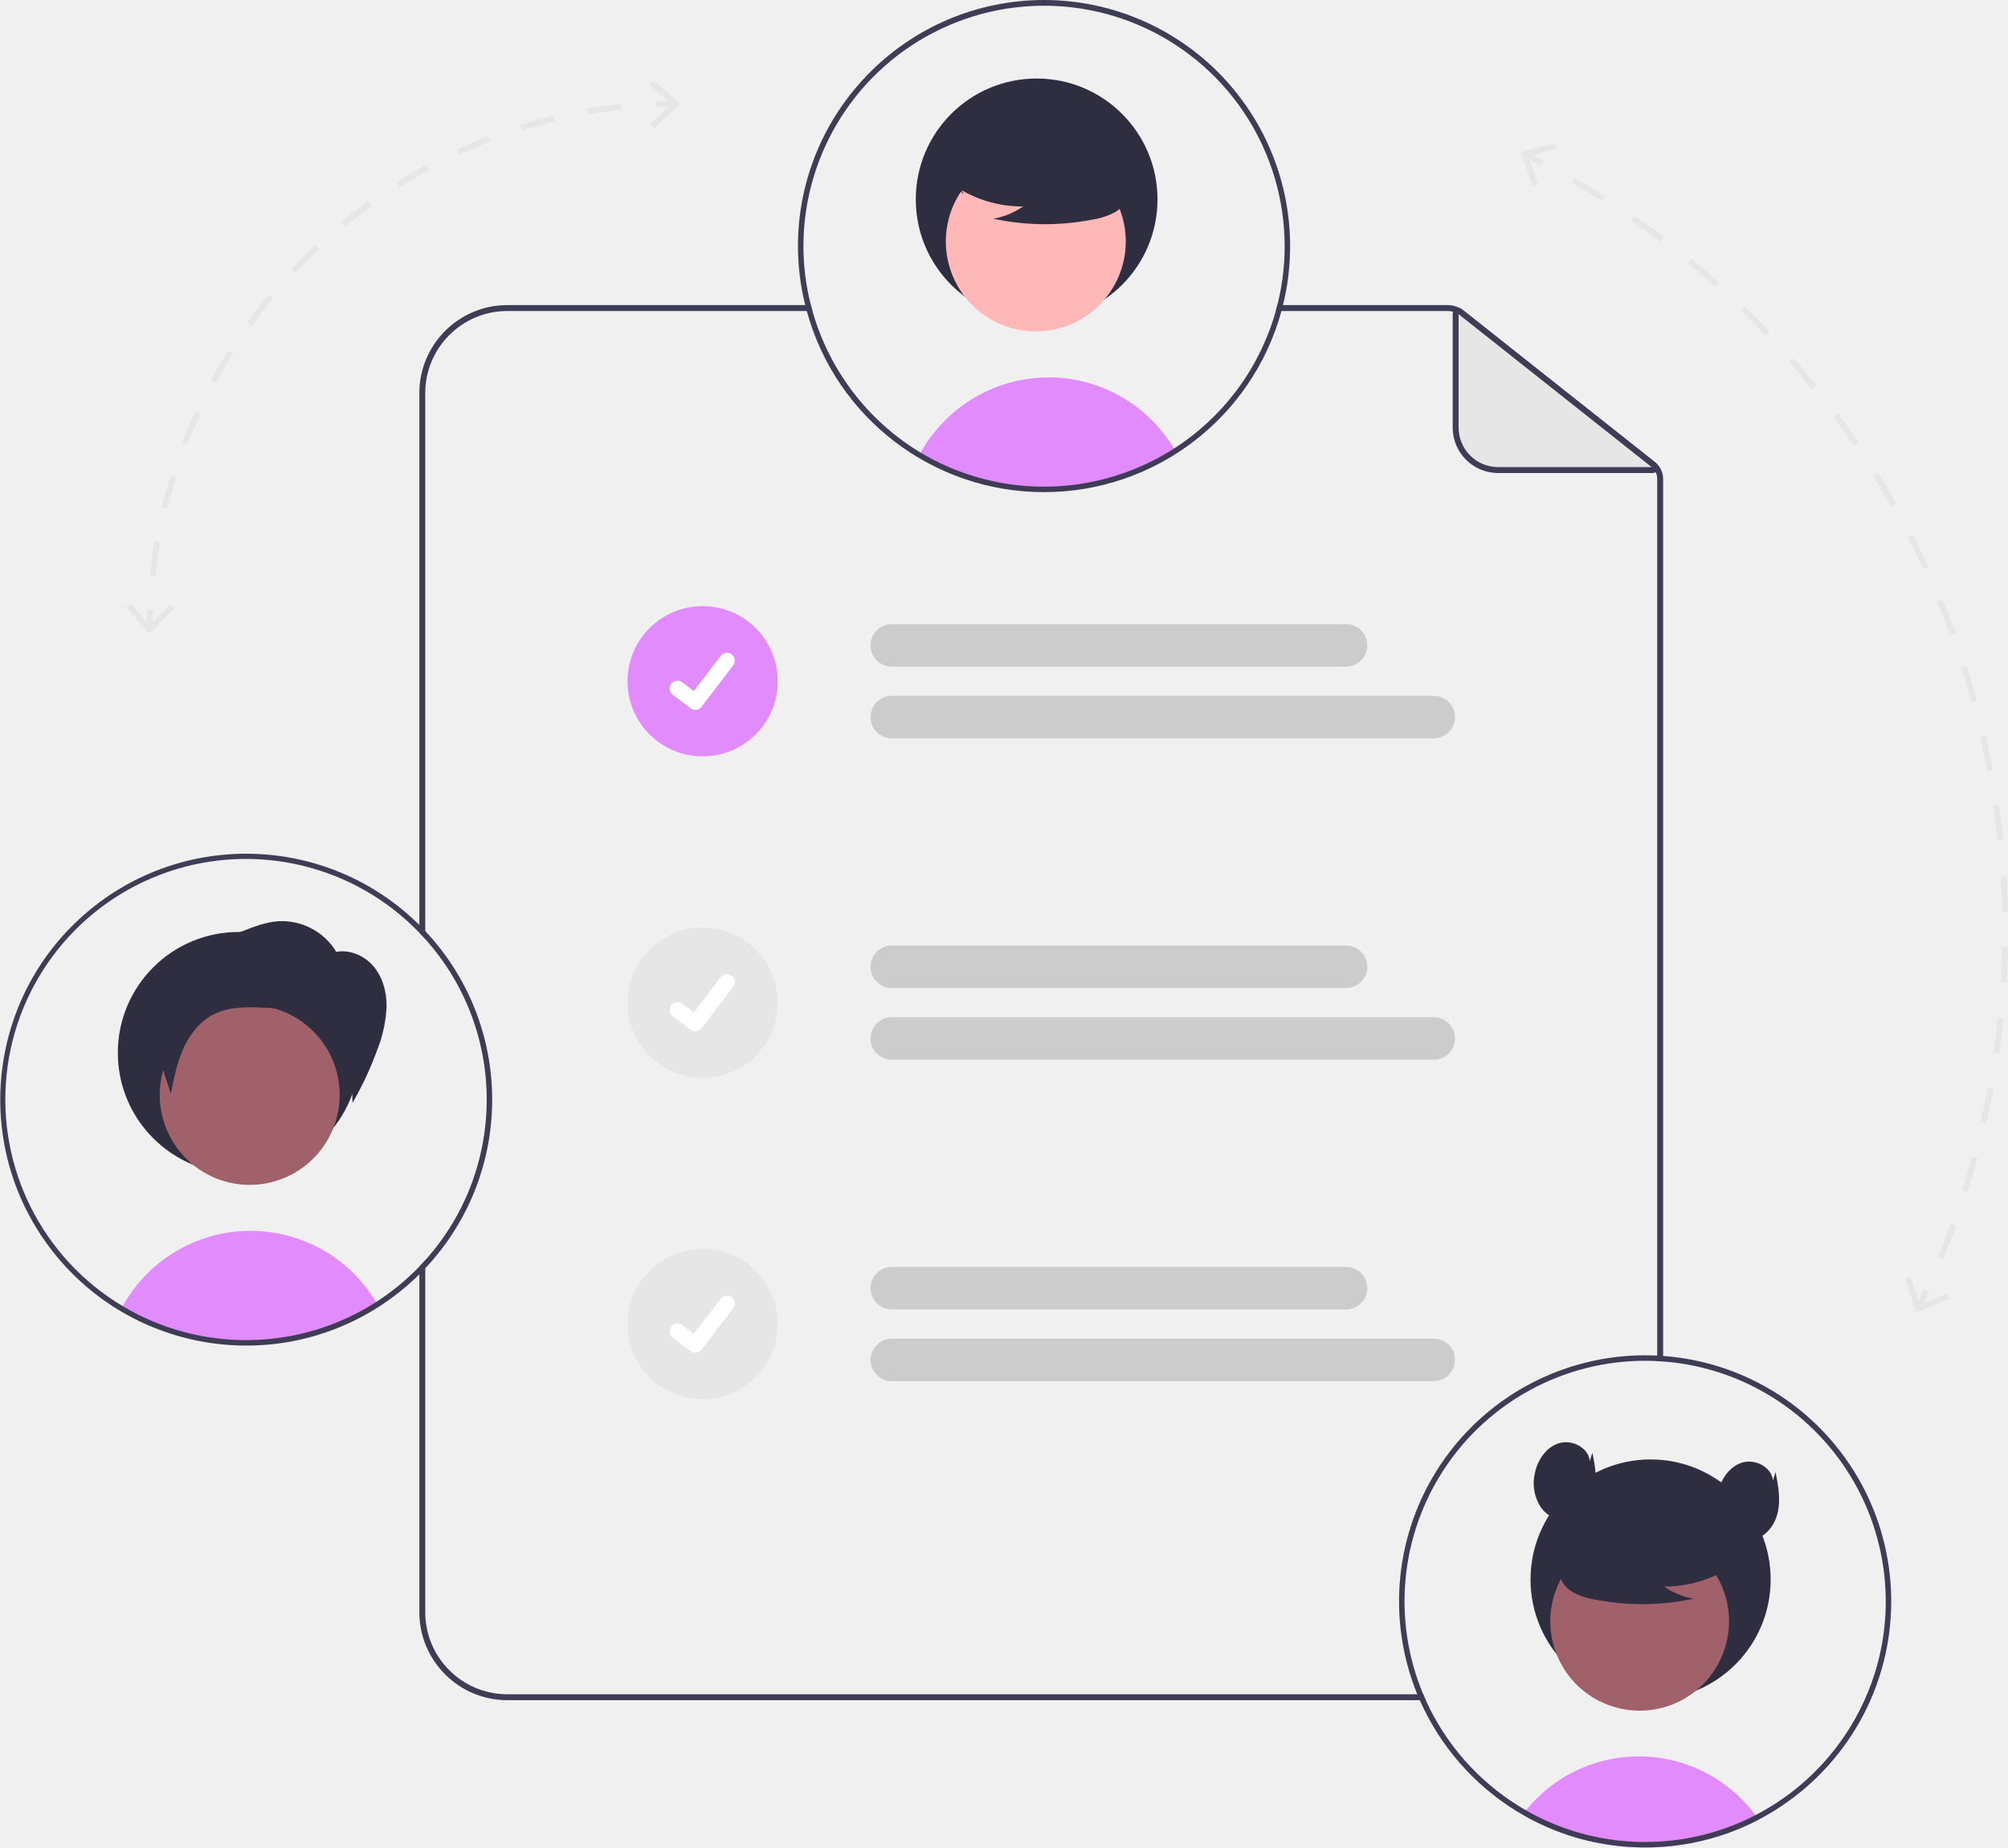
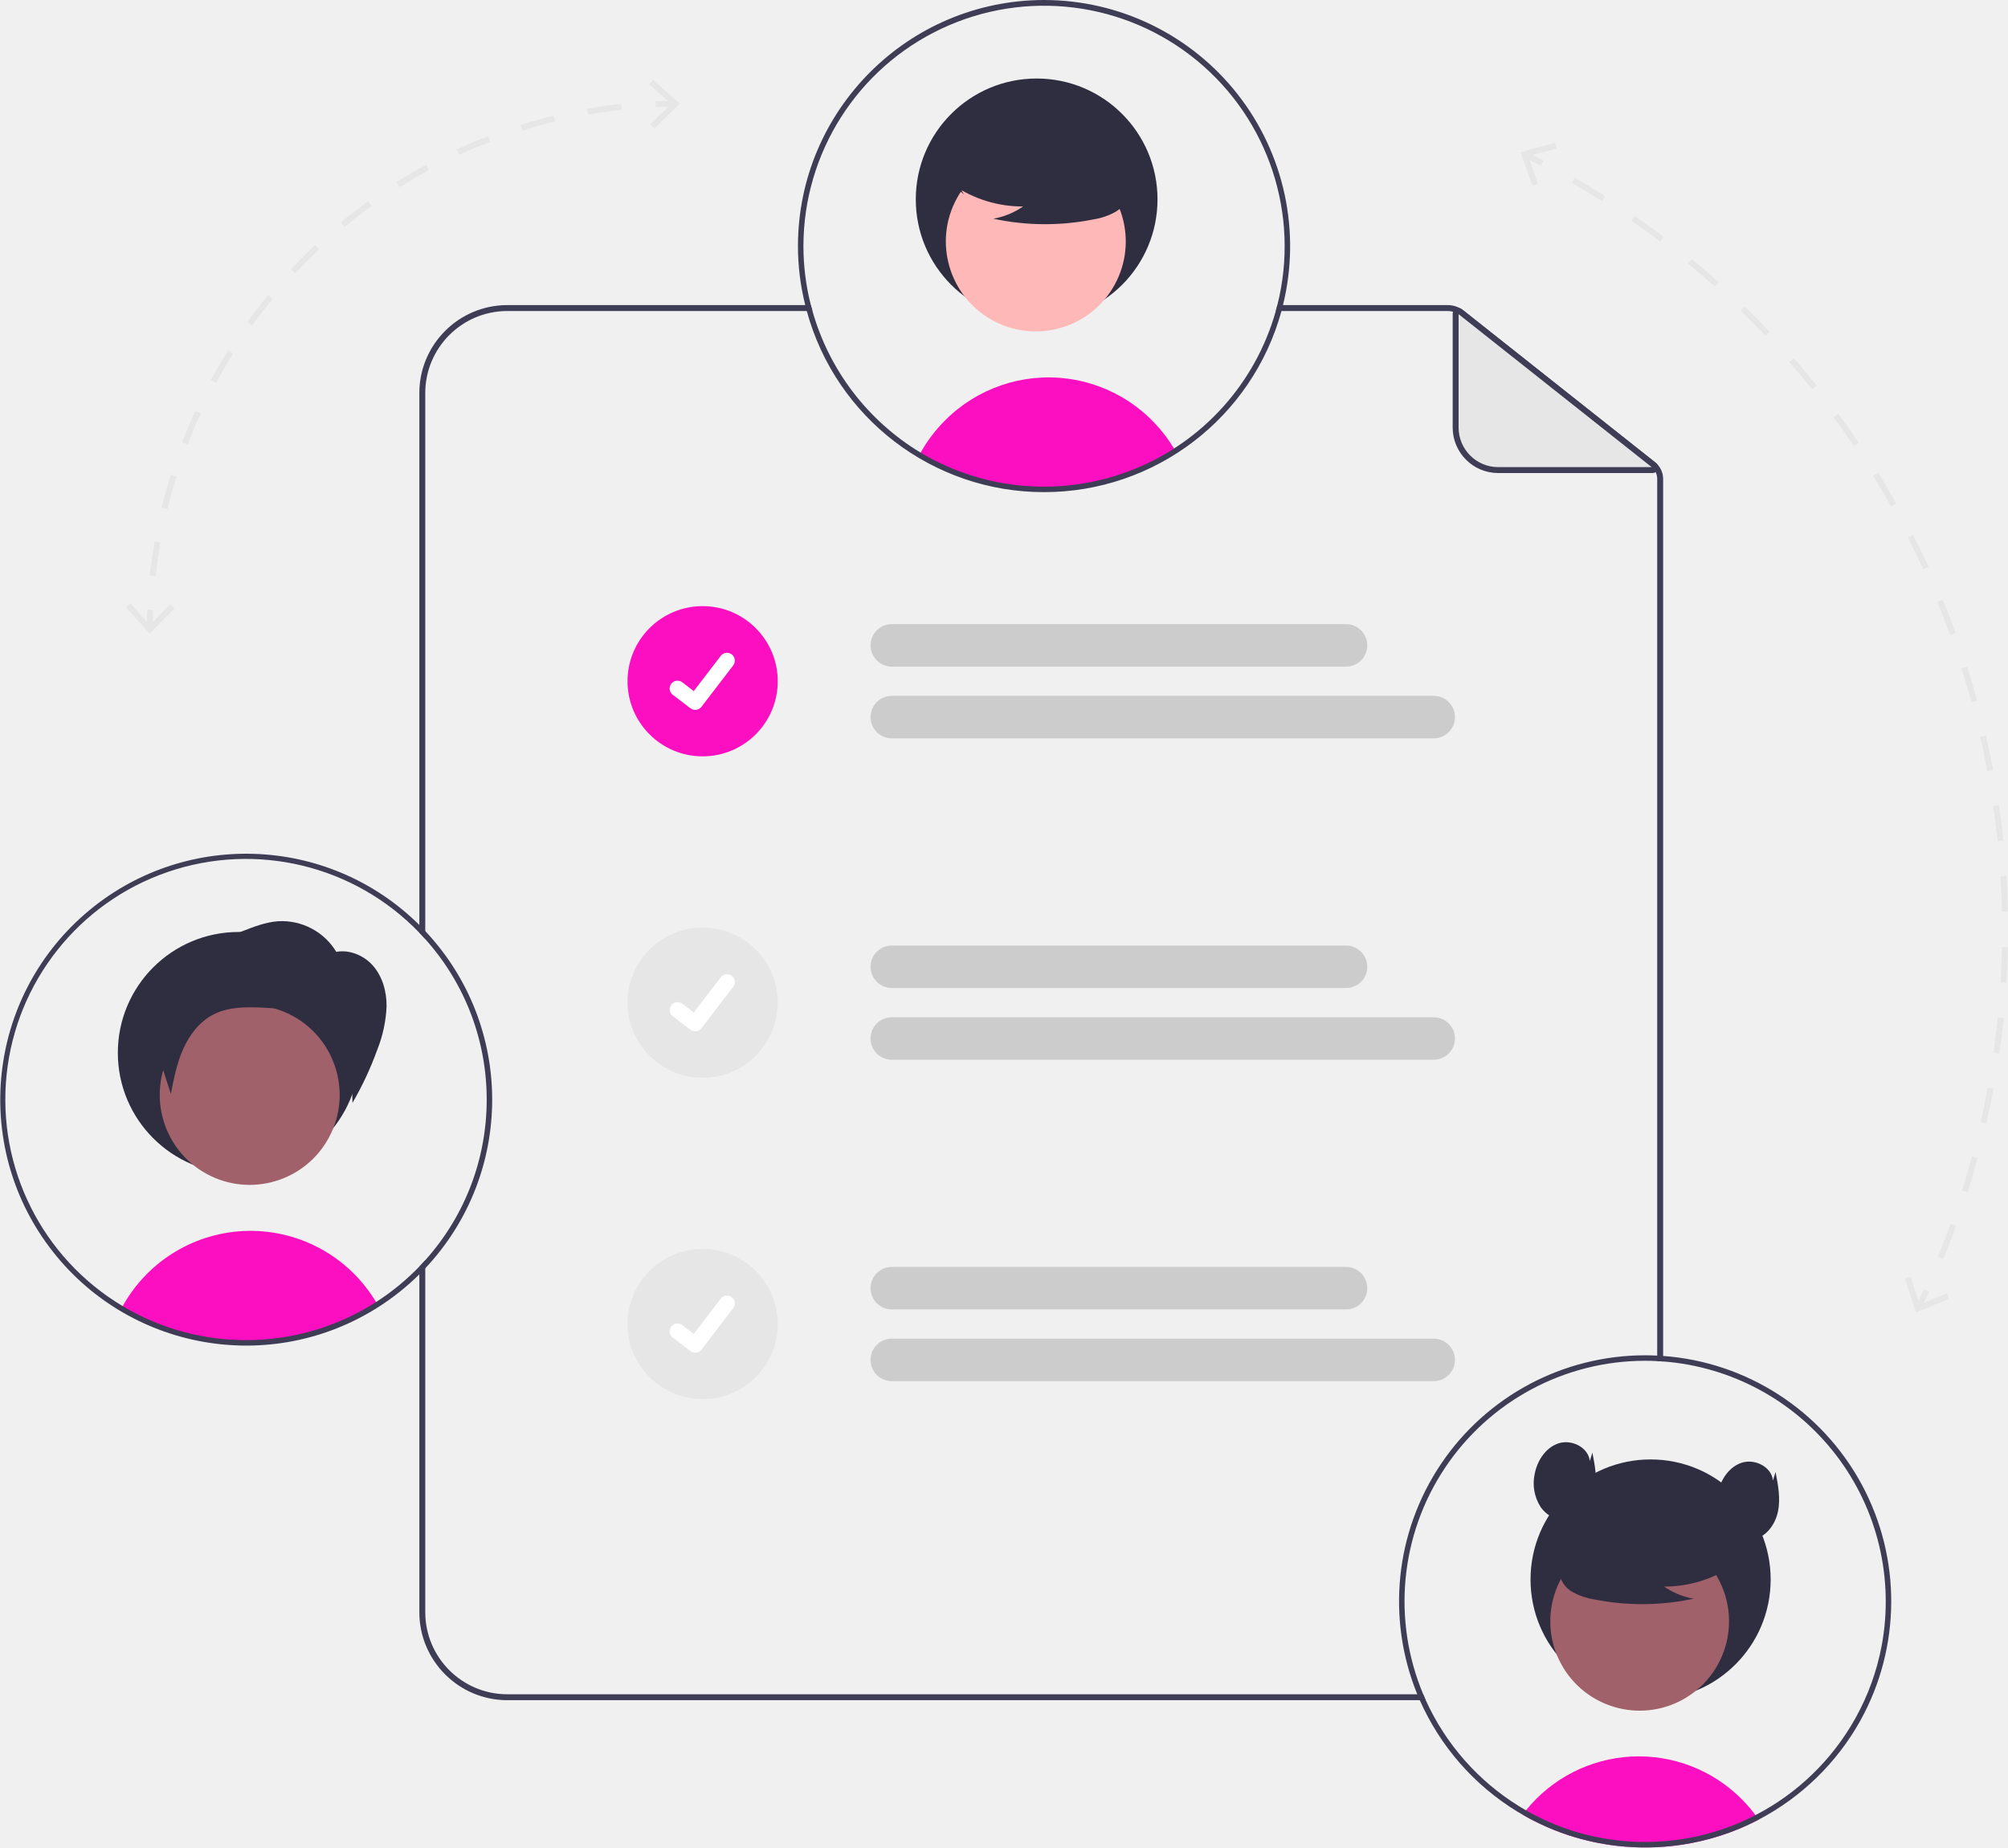
<svg xmlns="http://www.w3.org/2000/svg" data-name="Layer 1" width="677.858" height="623.712" viewBox="0 0 677.858 623.712">
  <path d="M741.511,710.144H432.321a27.721,27.721,0,0,1-27.69-27.7v-118.85c-.64.73-1.31,1.45-2,2.15v116.7a29.727,29.727,0,0,0,29.69,29.7H742.381C742.081,711.484,741.791,710.814,741.511,710.144Zm-336.88-439.3a27.721,27.721,0,0,1,27.69-27.7h103.02c-.19-.67-.37-1.33-.54-2h-102.48a29.727,29.727,0,0,0-29.69,29.7v182.2c.69.7,1.35,1.42,2,2.15Zm415.16,23.36-64.6-51.17a8.733,8.733,0,0,0-5.42-1.89H692.281c-.16.67-.34,1.34-.53,2h58.02a6.796,6.796,0,0,1,4.18,1.45l64.6,51.18a5.146,5.146,0,0,1,1.96,4.06v297.83c.67.02,1.34.07,2,.12v-297.95A7.137,7.137,0,0,0,819.791,294.204Z" transform="translate(-261.0712 -138.1442)" fill="#3f3d56" />
  <path d="M818.938,296.846H766.812a14.348,14.348,0,0,1-14.348-14.348V243.999a.897.897,0,0,1,1.454-.703l65.577,51.951A.897.897,0,0,1,818.938,296.846Z" transform="translate(-261.0712 -138.1442)" fill="#e6e6e6" />
  <path d="M818.938,297.846H766.812a15.366,15.366,0,0,1-15.348-15.348v-38.499a1.897,1.897,0,0,1,3.074-1.487l65.577,51.951a1.896,1.896,0,0,1-1.178,3.383Zm0-2v0Zm-65.474-51.634V282.498a13.363,13.363,0,0,0,13.348,13.348H818.641Z" transform="translate(-261.0712 -138.1442)" fill="#3f3d56" />
  <path d="M715.466,363.205H562.122a7.174,7.174,0,1,1,0-14.348H715.466a7.174,7.174,0,0,1,0,14.348Z" transform="translate(-261.0712 -138.1442)" fill="#ccc" />
  <path d="M745.059,387.418H562.122a7.174,7.174,0,1,1,0-14.348h182.937a7.174,7.174,0,1,1,0,14.348Z" transform="translate(-261.0712 -138.1442)" fill="#ccc" />
  <path d="M715.466,471.712H562.122a7.174,7.174,0,0,1,0-14.348H715.466a7.174,7.174,0,0,1,0,14.348Z" transform="translate(-261.0712 -138.1442)" fill="#ccc" />
  <path d="M745.059,495.924H562.122a7.174,7.174,0,1,1,0-14.348h182.937a7.174,7.174,0,1,1,0,14.348Z" transform="translate(-261.0712 -138.1442)" fill="#ccc" />
  <path d="M715.466,580.219H562.122a7.174,7.174,0,1,1,0-14.348H715.466a7.174,7.174,0,0,1,0,14.348Z" transform="translate(-261.0712 -138.1442)" fill="#ccc" />
  <path d="M745.059,604.431H562.122a7.174,7.174,0,1,1,0-14.348h182.937a7.174,7.174,0,1,1,0,14.348Z" transform="translate(-261.0712 -138.1442)" fill="#ccc" />
-   <circle id="a4ecd73b-08d8-48cc-a4e8-61145e733de3" data-name="Ellipse 44" cx="237.194" cy="229.993" r="25.356" fill="#e28bfd" />
-   <path id="e1436a23-a259-49e2-b8fe-799bdd526759-619" data-name="Path 395" d="M495.753,377.81a2.63,2.63,0,0,1-1.582-.526l-.028-.021-5.959-4.558a2.648,2.648,0,1,1,3.222-4.203l3.86,2.96,9.121-11.899a2.647,2.647,0,0,1,3.711-.49l.001.001-.057.079.058-.079a2.65,2.65,0,0,1,.49,3.712l-10.728,13.99a2.649,2.649,0,0,1-2.106,1.033Z" transform="translate(-261.0712 -138.1442)" fill="#fff" />
+   <circle id="a4ecd73b-08d8-48cc-a4e8-61145e733de3" data-name="Ellipse 44" cx="237.194" cy="229.993" r="25.356" fill="#fc0fc0" />
+   <path id="e1436a23-a259-49e2-b8fe-799bdd526759-589" data-name="Path 395" d="M495.753,377.81a2.63,2.63,0,0,1-1.582-.526l-.028-.021-5.959-4.558a2.648,2.648,0,1,1,3.222-4.203l3.86,2.96,9.121-11.899a2.647,2.647,0,0,1,3.711-.49l.001.001-.057.079.058-.079a2.65,2.65,0,0,1,.49,3.712l-10.728,13.99a2.649,2.649,0,0,1-2.106,1.033Z" transform="translate(-261.0712 -138.1442)" fill="#fff" />
  <circle id="be8a52d2-63f9-435f-813d-f0401f75b826" data-name="Ellipse 44" cx="237.194" cy="338.5" r="25.356" fill="#e6e6e6" />
-   <path id="e3c7ab69-76f6-4704-bab0-1a6933653e72-620" data-name="Path 395" d="M495.753,486.317a2.63,2.63,0,0,1-1.582-.526l-.028-.021-5.959-4.558a2.648,2.648,0,0,1,3.222-4.203l3.86,2.96,9.121-11.899a2.647,2.647,0,0,1,3.711-.49l.001.001-.057.079.058-.079a2.65,2.65,0,0,1,.49,3.712l-10.728,13.99a2.649,2.649,0,0,1-2.106,1.033Z" transform="translate(-261.0712 -138.1442)" fill="#fff" />
+   <path id="e3c7ab69-76f6-4704-bab0-1a6933653e72-590" data-name="Path 395" d="M495.753,486.317a2.63,2.63,0,0,1-1.582-.526l-.028-.021-5.959-4.558a2.648,2.648,0,0,1,3.222-4.203l3.86,2.96,9.121-11.899a2.647,2.647,0,0,1,3.711-.49l.001.001-.057.079.058-.079a2.65,2.65,0,0,1,.49,3.712l-10.728,13.99a2.649,2.649,0,0,1-2.106,1.033Z" transform="translate(-261.0712 -138.1442)" fill="#fff" />
  <circle id="fc7f6027-3824-4a0f-8274-ead5998d3b8e" data-name="Ellipse 44" cx="237.194" cy="447.007" r="25.356" fill="#e6e6e6" />
-   <path id="a068fab7-b499-433d-8534-b02b75008e19-621" data-name="Path 395" d="M495.753,594.823a2.63,2.63,0,0,1-1.582-.526l-.028-.021-5.959-4.558a2.648,2.648,0,1,1,3.222-4.203l3.86,2.96,9.121-11.899a2.647,2.647,0,0,1,3.711-.49l.001.001-.057.079.058-.079a2.65,2.65,0,0,1,.49,3.712l-10.728,13.99a2.649,2.649,0,0,1-2.106,1.033Z" transform="translate(-261.0712 -138.1442)" fill="#fff" />
-   <path d="M854.768,752.469q-2.146,1.121-4.366,2.123-2.021.914-4.107,1.717c-.508.194-1.024.388-1.541.582a82.638,82.638,0,0,1-12.553,3.461q-3.171.623-6.424.978-2.686.305-5.427.434c-1.302.065-2.603.092-3.914.092a82.927,82.927,0,0,1-15.47-1.449c-1.33-.24-2.631-.526-3.932-.84a81.945,81.945,0,0,1-18.156-6.701c-.517-.258-1.034-.535-1.551-.803-.766-.406-1.513-.831-2.261-1.274.36-.498.748-.988,1.144-1.468a48.953,48.953,0,0,1,72.8-3.784,50.098,50.098,0,0,1,4.671,5.409C854.057,751.444,854.417,751.952,854.768,752.469Z" transform="translate(-261.0712 -138.1442)" fill="#e28bfd" />
+   <path id="a068fab7-b499-433d-8534-b02b75008e19-591" data-name="Path 395" d="M495.753,594.823a2.63,2.63,0,0,1-1.582-.526l-.028-.021-5.959-4.558a2.648,2.648,0,1,1,3.222-4.203l3.86,2.96,9.121-11.899a2.647,2.647,0,0,1,3.711-.49l.001.001-.057.079.058-.079a2.65,2.65,0,0,1,.49,3.712l-10.728,13.99a2.649,2.649,0,0,1-2.106,1.033Z" transform="translate(-261.0712 -138.1442)" fill="#fff" />
+   <path d="M854.768,752.469q-2.146,1.121-4.366,2.123-2.021.914-4.107,1.717c-.508.194-1.024.388-1.541.582a82.638,82.638,0,0,1-12.553,3.461q-3.171.623-6.424.978-2.686.305-5.427.434c-1.302.065-2.603.092-3.914.092a82.927,82.927,0,0,1-15.47-1.449c-1.33-.24-2.631-.526-3.932-.84a81.945,81.945,0,0,1-18.156-6.701c-.517-.258-1.034-.535-1.551-.803-.766-.406-1.513-.831-2.261-1.274.36-.498.748-.988,1.144-1.468a48.953,48.953,0,0,1,72.8-3.784,50.098,50.098,0,0,1,4.671,5.409C854.057,751.444,854.417,751.952,854.768,752.469Z" transform="translate(-261.0712 -138.1442)" fill="#fc0fc0" />
  <circle cx="557.205" cy="533.248" r="40.53" fill="#2f2e41" />
  <circle cx="814.587" cy="685.51" r="30.166" transform="translate(-490.0586 336.5842) rotate(-28.66306)" fill="#a0616a" />
  <path d="M846.284,666.536a41.028,41.028,0,0,1-23.447,7.246,25.142,25.142,0,0,0,9.965,4.1,82.729,82.729,0,0,1-33.792.19,21.871,21.871,0,0,1-7.074-2.43,8.953,8.953,0,0,1-4.366-5.84c-.741-4.235,2.559-8.083,5.989-10.677a44.175,44.175,0,0,1,37.121-7.418c4.147,1.072,8.301,2.883,10.994,6.213s3.491,8.464.925,11.893Z" transform="translate(-261.0712 -138.1442)" fill="#2f2e41" />
  <path d="M822.511,595.924c-.66-.05-1.33-.09-2-.12-1.35-.07-2.71-.1-4.08-.1a83.072,83.072,0,0,0-76.92,114.44c.27.67.55,1.34.85,2a83.673,83.673,0,0,0,32.84,37.56l.53.31c.45.27.89.53,1.33.77.75.45,1.5.87,2.26,1.28.52.27,1.04.54,1.55.8a81.774,81.774,0,0,0,18.16,6.7c1.3.32,2.6.6,3.93.84a82.963,82.963,0,0,0,15.47,1.45c1.31,0,2.61-.03,3.92-.09,1.82-.08,3.63-.23,5.42-.43q3.255-.36,6.43-.98a83.313,83.313,0,0,0,12.55-3.46c.52-.2,1.04-.39,1.54-.59,1.4-.53,2.76-1.1,4.11-1.71q2.22-1.005,4.37-2.13a83.876,83.876,0,0,0,34.19-33.2,2.432,2.432,0,0,1,.12-.22,83.047,83.047,0,0,0-66.57-123.12Zm73.72,98.1a80.758,80.758,0,0,1-8.67,23.94c-.07.13-.14.26-.21.38a81.377,81.377,0,0,1-33.67,32.6q-2.13,1.11-4.31,2.08c-1.21.54-2.45,1.06-3.7,1.54-.52.2-1.06.41-1.59.59a79.042,79.042,0,0,1-10.83,3.1,76.825,76.825,0,0,1-8.26,1.3c-1.71.19-3.44.32-5.19.38-1.12.05-2.24.08-3.37.08a80.389,80.389,0,0,1-14.97-1.4,77.371,77.371,0,0,1-8.89-2.18,81.139,81.139,0,0,1-12.91-5.23c-.48-.25-.96-.5-1.43-.76-.68-.36-1.36-.73-2.02-1.12-.5-.28-1-.58-1.49-.87-.29-.17-.57-.34-.86-.52a81.776,81.776,0,0,1-31.48-35.79c-.3-.66-.59-1.33-.87-2a81.226,81.226,0,0,1,74.92-112.59c1.37,0,2.73.03,4.08.11.67.02,1.34.07,2,.12a81.293,81.293,0,0,1,73.72,96.24Z" transform="translate(-261.0712 -138.1442)" fill="#3f3d56" />
  <path d="M797.751,631.421c-.436-4.586-6.054-7.409-10.447-6.024s-7.277,5.809-8.149,10.332a14.821,14.821,0,0,0,1.999,11.189c2.221,3.196,6.301,5.19,10.107,4.379,4.345-.926,7.355-5.169,8.216-9.527s.006-8.851-.848-13.211Z" transform="translate(-261.0712 -138.1442)" fill="#2f2e41" />
  <path d="M859.578,637.972c-.436-4.586-6.054-7.409-10.447-6.024s-7.277,5.809-8.149,10.332a14.821,14.821,0,0,0,1.999,11.189c2.221,3.196,6.301,5.19,10.107,4.379,4.345-.926,7.355-5.169,8.216-9.527s.006-8.851-.848-13.211Z" transform="translate(-261.0712 -138.1442)" fill="#2f2e41" />
-   <path d="M657.851,290.39a82.214,82.214,0,0,1-86.443,1.375,49.963,49.963,0,0,1,8.677-11.676,49.321,49.321,0,0,1,77.452,9.756C657.639,290.021,657.75,290.205,657.851,290.39Z" transform="translate(-261.0712 -138.1442)" fill="#e28bfd" />
+   <path d="M657.851,290.39a82.214,82.214,0,0,1-86.443,1.375,49.963,49.963,0,0,1,8.677-11.676,49.321,49.321,0,0,1,77.452,9.756C657.639,290.021,657.75,290.205,657.851,290.39Z" transform="translate(-261.0712 -138.1442)" fill="#fc0fc0" />
  <circle cx="349.95" cy="67.306" r="40.8" fill="#2f2e41" />
  <circle cx="610.735" cy="219.663" r="30.366" transform="translate(-136.0256 512.0468) rotate(-61.33679)" fill="#ffb8b8" />
  <path d="M582.827,200.562a41.3,41.3,0,0,0,23.603,7.294,25.309,25.309,0,0,1-10.031,4.127,83.279,83.279,0,0,0,34.017.191,22.016,22.016,0,0,0,7.121-2.446,9.012,9.012,0,0,0,4.396-5.878c.746-4.264-2.576-8.137-6.028-10.748a44.468,44.468,0,0,0-37.368-7.467c-4.174,1.079-8.356,2.902-11.067,6.254s-3.514,8.52-.931,11.972Z" transform="translate(-261.0712 -138.1442)" fill="#2f2e41" />
  <path d="M613.521,138.144a83.173,83.173,0,0,0-83.08,83.07,82.299,82.299,0,0,0,2.46,19.93c.17.67.34,1.34.52,2a82.987,82.987,0,0,0,80.1,61.15,83.104,83.104,0,0,0,80.15-61.15c.18-.67.35-1.33.51-2a83.128,83.128,0,0,0-80.66-103Zm78.76,103c-.16.67-.34,1.34-.53,2a81.27,81.27,0,0,1-119.87,47.83,81.81,81.81,0,0,1-36.54-47.83c-.19-.67-.37-1.33-.54-2a80.399,80.399,0,0,1-2.51-19.93,81.225,81.225,0,1,1,159.99,19.93Z" transform="translate(-261.0712 -138.1442)" fill="#3f3d56" />
-   <path d="M388.481,578.524a82.211,82.211,0,0,1-86.44,1.38c.14-.27.29-.54.45-.8a49.35,49.35,0,0,1,85.52-1.37c.06.08.11.17.16.25C388.271,578.154,388.381,578.344,388.481,578.524Z" transform="translate(-261.0712 -138.1442)" fill="#e28bfd" />
+   <path d="M388.481,578.524a82.211,82.211,0,0,1-86.44,1.38c.14-.27.29-.54.45-.8a49.35,49.35,0,0,1,85.52-1.37c.06.08.11.17.16.25C388.271,578.154,388.381,578.344,388.481,578.524Z" transform="translate(-261.0712 -138.1442)" fill="#fc0fc0" />
  <path d="M382.451,493.584a40.8,40.8,0,1,1-40.8-40.8A40.606,40.606,0,0,1,382.451,493.584Z" transform="translate(-261.0712 -138.1442)" fill="#2f2e41" />
  <path d="M373.621,518.934a31.366,31.366,0,0,1-1.61,3.43,30.369,30.369,0,0,1-41.21,12.08,30.366,30.366,0,1,1,29.13-53.29A30.375,30.375,0,0,1,373.621,518.934Z" transform="translate(-261.0712 -138.1442)" fill="#a0616a" />
  <path d="M404.631,452.484c-.64-.7-1.31-1.39-2-2.06a83.027,83.027,0,1,0-13.65,128.88,83.684,83.684,0,0,0,13.65-10.93c.68-.67,1.35-1.35,2-2.05a83.006,83.006,0,0,0,0-113.84Zm-2,113.26a81.498,81.498,0,0,1-14.62,11.99c-.01.01-.02.01-.03.02a81.3,81.3,0,0,1-85.47,1.36c-.01,0-.01-.01-.02-.01a81.221,81.221,0,1,1,100.14-126.06c.69.7,1.35,1.42,2,2.15a81.191,81.191,0,0,1,0,108.4C403.991,564.324,403.321,565.044,402.631,565.744Z" transform="translate(-261.0712 -138.1442)" fill="#3f3d56" />
  <path d="M374.719,459.702a21.484,21.484,0,0,0-19.809-10.54c-4.149.311-8.096,1.839-11.971,3.351l-19.705,7.686c-5.099,1.989-10.683,4.425-12.896,9.431-2.054,4.646-.521,10.012,1.03,14.849l7.372,22.993c1.01-5.165,2.036-10.381,4.178-15.189s5.528-9.24,10.211-11.643c5.118-2.626,11.151-2.571,16.897-2.295,8.138.392,16.985,1.427,22.767,7.167a23.648,23.648,0,0,1,6.001,11.719,70.541,70.541,0,0,1,1.258,13.265,109.978,109.978,0,0,0,8.399-18.005,44.549,44.549,0,0,0,3.12-14.575c.044-4.992-1.369-10.142-4.698-13.863s-8.753-5.729-13.523-4.256" transform="translate(-261.0712 -138.1442)" fill="#2f2e41" />
  <path d="M312.584,349.987l-2-.023c.024-2,.081-4.03.171-6.032l1.998.09C312.664,346.002,312.607,348.009,312.584,349.987Z" transform="translate(-261.0712 -138.1442)" fill="#e6e6e6" />
  <path d="M313.632,332.601l-1.988-.217c.418-3.823.964-7.678,1.625-11.459l1.97.345C314.585,325.008,314.045,328.82,313.632,332.601Zm3.942-22.536-1.944-.471c.905-3.735,1.945-7.488,3.089-11.155l1.909.596C319.497,302.661,318.469,306.373,317.574,310.065Zm6.823-21.852-1.866-.719c1.381-3.588,2.899-7.178,4.51-10.671l1.816.838C327.263,281.115,325.762,284.666,324.396,288.214Zm9.592-20.793-1.758-.953c1.831-3.377,3.798-6.741,5.846-9.998l1.693,1.064C337.744,260.755,335.799,264.081,333.988,267.421Zm12.184-19.38-1.621-1.171c2.25-3.116,4.631-6.199,7.076-9.165l1.543,1.272C350.752,241.91,348.398,244.959,346.172,248.04Zm14.56-17.659-1.458-1.368c2.628-2.801,5.382-5.554,8.186-8.185l1.368,1.459C366.055,224.889,363.331,227.612,360.733,230.381Zm16.69-15.653-1.272-1.543c2.965-2.444,6.047-4.824,9.16-7.072l1.171,1.621C383.402,209.958,380.354,212.311,377.423,214.728Zm18.546-13.391L394.904,199.644c3.253-2.045,6.613-4.009,9.987-5.839l.953,1.758C402.508,197.372,399.185,199.315,395.968,201.337Zm20.101-10.899-.838-1.816c3.485-1.608,7.069-3.123,10.651-4.503l.719,1.866C423.059,187.349,419.516,188.848,416.07,190.438Zm21.326-8.216-.597-1.909c3.666-1.146,7.418-2.187,11.154-3.094l.472,1.943C444.731,180.06,441.021,181.089,437.396,182.222Zm22.232-5.399-.345-1.97c3.78-.663,7.635-1.211,11.458-1.63l.218,1.988C467.178,175.626,463.366,176.169,459.628,176.823Z" transform="translate(-261.0712 -138.1442)" fill="#e6e6e6" />
  <path d="M482.448,174.326l-.09-1.998c2.003-.09,4.033-.147,6.032-.171l.024,2C486.436,174.18,484.429,174.237,482.448,174.326Z" transform="translate(-261.0712 -138.1442)" fill="#e6e6e6" />
  <polygon points="58.899 205.414 57.47 204.013 50.576 211.064 44.046 203.673 42.547 205 50.502 214 58.899 205.414" fill="#e6e6e6" />
  <polygon points="220.914 43.399 219.513 41.97 226.564 35.076 219.173 28.546 220.5 27.047 229.5 35.002 220.914 43.399" fill="#e6e6e6" />
  <path d="M781.197,194.101q-2.641-1.39-5.32-2.731l.895-1.788q2.698,1.35,5.357,2.749Z" transform="translate(-261.0712 -138.1442)" fill="#e6e6e6" />
  <path d="M917.101,563.228l-1.851-.759c1.505-3.672,2.952-7.417,4.301-11.133l1.88.682C920.073,555.76,918.616,559.532,917.101,563.228Zm8.199-22.586-1.906-.605c1.199-3.777,2.335-7.628,3.377-11.448l1.929.527C927.652,532.962,926.508,536.84,925.3,540.642Zm6.324-23.183-1.95-.447c.885-3.865,1.701-7.797,2.424-11.687l1.966.366C933.337,509.608,932.516,513.567,931.625,517.459Zm4.395-23.627-1.98-.284c.563-3.922,1.052-7.908,1.453-11.848l1.99.203C937.079,485.869,936.587,489.883,936.02,493.832Zm2.433-23.911-1.997-.12c.238-3.953.397-7.966.473-11.928l2.0.038C938.853,461.9,938.692,465.941,938.453,469.921Zm.457-24.031-1.999.044q-.058-2.609-.162-5.214c-.089-2.227-.206-4.486-.347-6.715l1.996-.126c.142,2.244.259,4.518.349,6.76Q938.852,443.262,938.91,445.89Zm-3.504-23.776c-.411-3.94-.91-7.925-1.482-11.842l1.979-.289c.576,3.944,1.078,7.956,1.492,11.923Zm-3.446-23.615c-.731-3.89-1.553-7.822-2.443-11.684l1.949-.449c.896,3.889,1.724,7.847,2.46,11.765Zm-5.36-23.26c-1.047-3.824-2.186-7.676-3.386-11.449l1.906-.606c1.208,3.799,2.355,7.677,3.409,11.527Zm-7.235-22.751c-1.353-3.725-2.802-7.472-4.306-11.138l1.851-.759c1.514,3.691,2.972,7.464,4.335,11.214Zm-9.062-22.092c-1.653-3.603-3.402-7.221-5.199-10.752l1.783-.907c1.809,3.555,3.571,7.197,5.234,10.825ZM899.471,309.111c-1.94-3.455-3.979-6.919-6.059-10.293l1.703-1.049c2.095,3.397,4.147,6.885,6.101,10.364Zm-12.536-20.331c-2.218-3.287-4.533-6.573-6.883-9.765l1.611-1.185c2.366,3.214,4.697,6.522,6.93,9.832Zm-14.162-19.24c-2.482-3.097-5.061-6.181-7.664-9.168l1.508-1.314c2.621,3.007,5.217,6.113,7.717,9.231Zm-15.7-18.013c-2.729-2.882-5.554-5.744-8.396-8.507l1.394-1.434c2.861,2.782,5.705,5.664,8.453,8.566ZM839.937,234.866c-2.957-2.647-6.009-5.267-9.072-7.788l1.271-1.544c3.084,2.539,6.157,5.177,9.135,7.842Zm-18.46-15.196c-3.154-2.386-6.407-4.742-9.668-7.004l1.14-1.644c3.284,2.278,6.559,4.65,9.735,7.052Zm-19.615-13.605c-3.337-2.119-6.772-4.201-10.208-6.191l1.002-1.731c3.46,2.003,6.918,4.1,10.278,6.233Z" transform="translate(-261.0712 -138.1442)" fill="#e6e6e6" />
  <path d="M909.75,579.716l-1.801-.869q1.303-2.699,2.545-5.412l1.818.832Q911.061,576.999,909.75,579.716Z" transform="translate(-261.0712 -138.1442)" fill="#e6e6e6" />
  <polygon points="517.31 62.693 519.197 62.028 515.91 52.731 525.424 50.131 524.894 48.201 513.308 51.369 517.31 62.693" fill="#e6e6e6" />
  <polygon points="643.078 431.677 644.979 431.051 648.055 440.42 657.176 436.668 657.935 438.52 646.826 443.088 643.078 431.677" fill="#e6e6e6" />
</svg>
